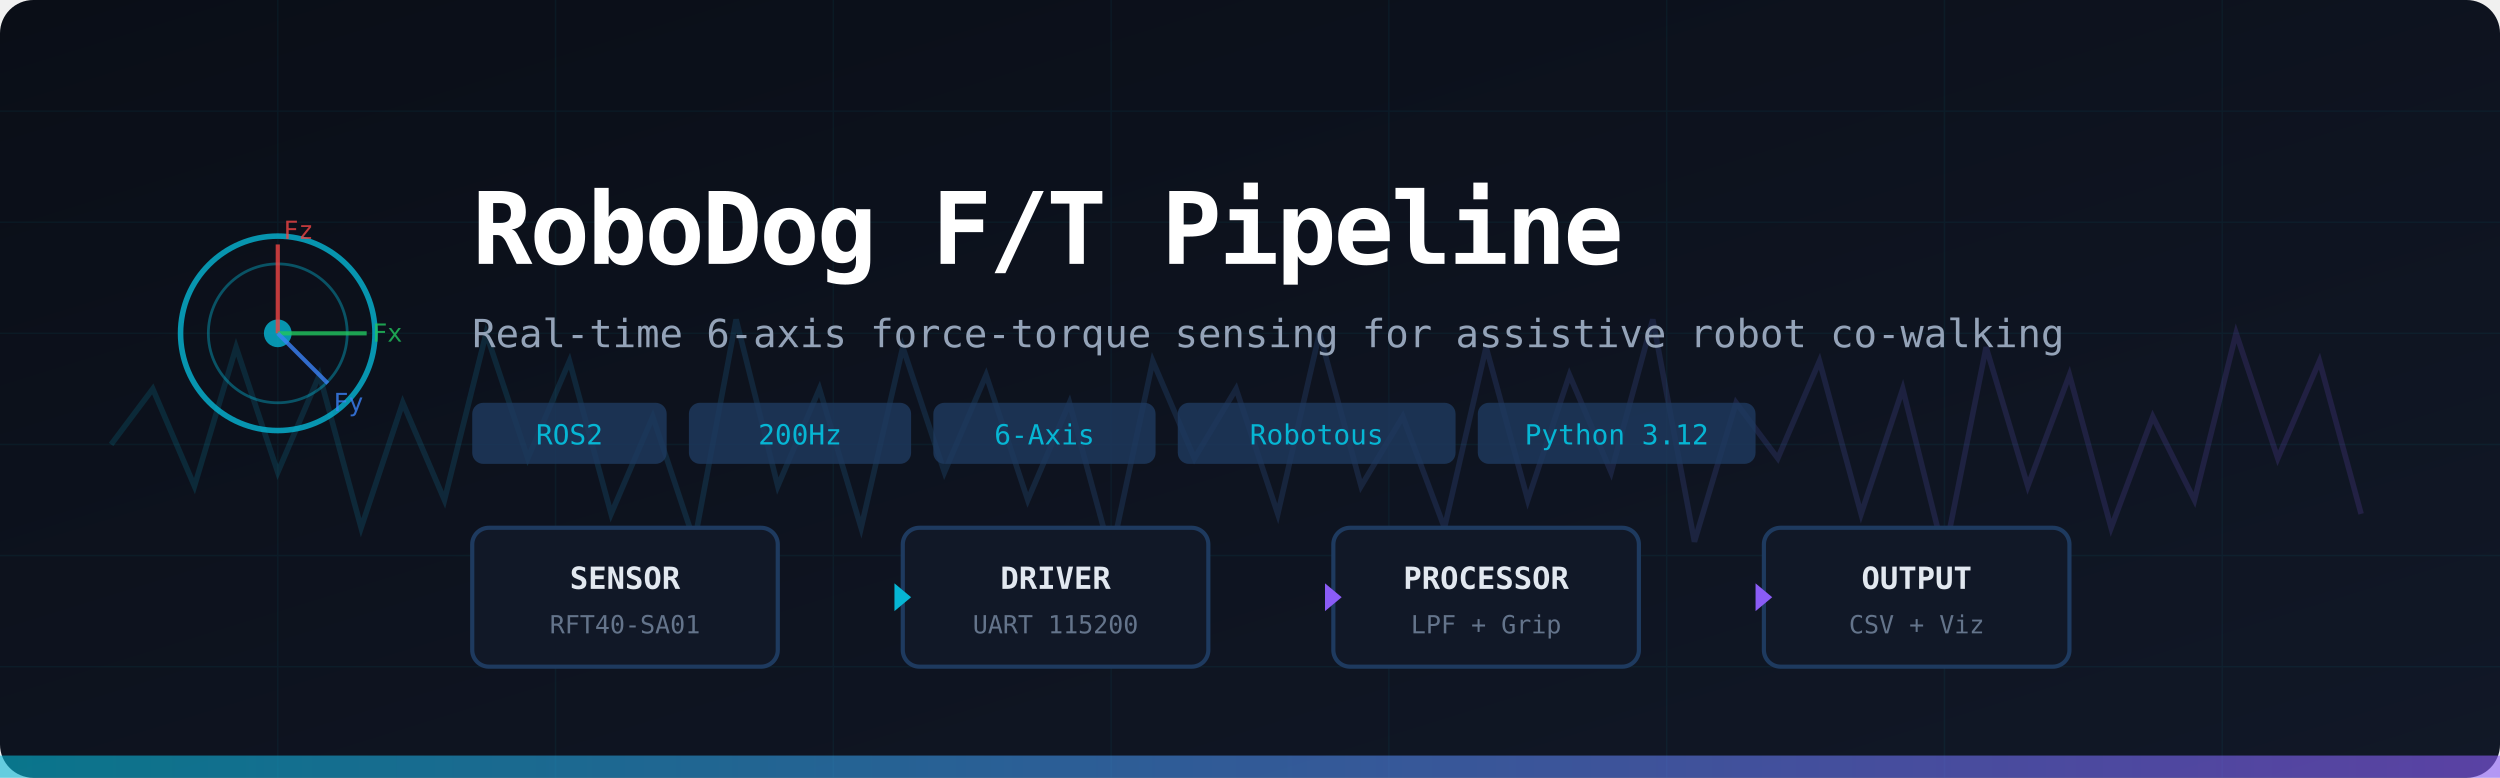
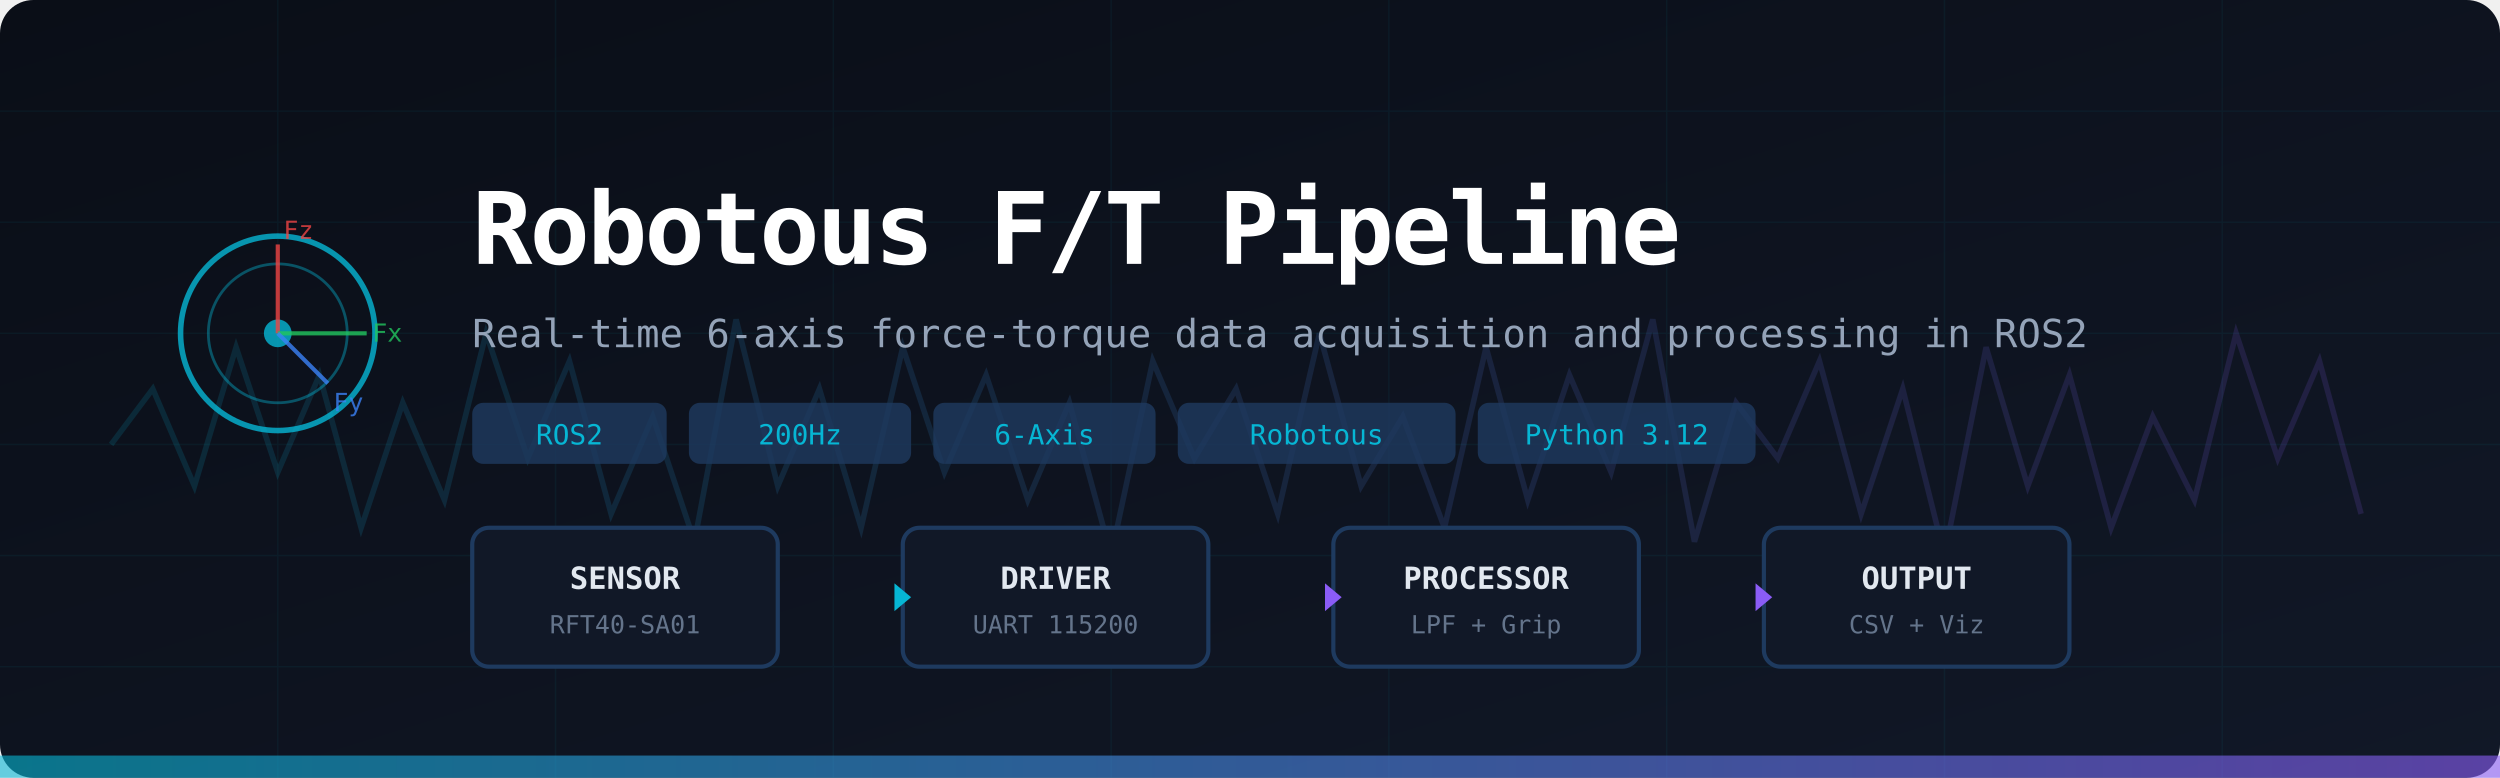
<svg xmlns="http://www.w3.org/2000/svg" viewBox="0 0 900 280" fill="none">
  <defs>
    <linearGradient id="bg" x1="0%" y1="0%" x2="100%" y2="100%">
      <stop offset="0%" style="stop-color:#0a0e17;stop-opacity:1" />
      <stop offset="100%" style="stop-color:#111827;stop-opacity:1" />
    </linearGradient>
    <linearGradient id="accent" x1="0%" y1="0%" x2="100%" y2="0%">
      <stop offset="0%" style="stop-color:#06b6d4" />
      <stop offset="100%" style="stop-color:#8b5cf6" />
    </linearGradient>
    <linearGradient id="glow" x1="0%" y1="0%" x2="100%" y2="0%">
      <stop offset="0%" style="stop-color:#06b6d4;stop-opacity:0.3" />
      <stop offset="100%" style="stop-color:#8b5cf6;stop-opacity:0.3" />
    </linearGradient>
  </defs>
  <rect width="900" height="280" rx="12" fill="url(#bg)" />
  <g opacity="0.06" stroke="#06b6d4" stroke-width="0.5">
    <line x1="0" y1="40" x2="900" y2="40" />
    <line x1="0" y1="80" x2="900" y2="80" />
    <line x1="0" y1="120" x2="900" y2="120" />
    <line x1="0" y1="160" x2="900" y2="160" />
    <line x1="0" y1="200" x2="900" y2="200" />
    <line x1="0" y1="240" x2="900" y2="240" />
    <line x1="100" y1="0" x2="100" y2="280" />
    <line x1="200" y1="0" x2="200" y2="280" />
    <line x1="300" y1="0" x2="300" y2="280" />
    <line x1="400" y1="0" x2="400" y2="280" />
    <line x1="500" y1="0" x2="500" y2="280" />
    <line x1="600" y1="0" x2="600" y2="280" />
    <line x1="700" y1="0" x2="700" y2="280" />
    <line x1="800" y1="0" x2="800" y2="280" />
  </g>
  <g transform="translate(40, 160)" opacity="0.15">
    <polyline points="0,0 15,-20 30,15 45,-35 60,10 75,-25 90,30 105,-15 120,20 135,-40 150,5 165,-30 180,25 195,-10 210,35 225,-45 240,15 255,-20 270,30 285,-35 300,10 315,-25 330,20 345,-15 360,40 375,-30 390,5 405,-20 420,25 435,-40 450,15 465,-10 480,30 495,-35 510,20 525,-25 540,10 555,-45 570,35 585,-15 600,5 615,-30 630,25 645,-20 660,40 675,-35 690,15 705,-25 720,30 735,-10 750,20 765,-40 780,5 795,-30 810,25" stroke="url(#accent)" stroke-width="2" fill="none" />
  </g>
  <g transform="translate(60, 80)">
    <circle cx="40" cy="40" r="35" stroke="#06b6d4" stroke-width="2" fill="none" opacity="0.8" />
    <circle cx="40" cy="40" r="25" stroke="#06b6d4" stroke-width="1" fill="none" opacity="0.4" />
    <circle cx="40" cy="40" r="5" fill="#06b6d4" opacity="0.8" />
    <line x1="40" y1="40" x2="40" y2="8" stroke="#ef4444" stroke-width="1.5" opacity="0.8" />
    <line x1="40" y1="40" x2="72" y2="40" stroke="#22c55e" stroke-width="1.5" opacity="0.8" />
    <line x1="40" y1="40" x2="58" y2="58" stroke="#3b82f6" stroke-width="1.5" opacity="0.8" />
    <text x="42" y="6" fill="#ef4444" font-size="9" font-family="monospace" opacity="0.8">Fz</text>
    <text x="74" y="43" fill="#22c55e" font-size="9" font-family="monospace" opacity="0.8">Fx</text>
    <text x="60" y="68" fill="#3b82f6" font-size="9" font-family="monospace" opacity="0.8">Fy</text>
  </g>
  <text x="170" y="95" fill="white" font-size="36" font-family="'SF Mono', 'Fira Code', 'JetBrains Mono', monospace" font-weight="700" letter-spacing="-1">
-     RoboDog F/T Pipeline
+     Robotous F/T Pipeline
  </text>
  <text x="170" y="125" fill="#94a3b8" font-size="14" font-family="'SF Mono', 'Fira Code', monospace">
-     Real-time 6-axis force-torque sensing for assistive robot co-walking
+     Real-time 6-axis force-torque data acquisition and processing in ROS2
  </text>
  <g transform="translate(170, 145)">
    <rect x="0" y="0" width="70" height="22" rx="4" fill="#1e3a5f" opacity="0.8" />
    <text x="35" y="15" fill="#06b6d4" font-size="10" font-family="monospace" text-anchor="middle">ROS2</text>
    <rect x="78" y="0" width="80" height="22" rx="4" fill="#1e3a5f" opacity="0.8" />
    <text x="118" y="15" fill="#06b6d4" font-size="10" font-family="monospace" text-anchor="middle">200Hz</text>
    <rect x="166" y="0" width="80" height="22" rx="4" fill="#1e3a5f" opacity="0.8" />
    <text x="206" y="15" fill="#06b6d4" font-size="10" font-family="monospace" text-anchor="middle">6-Axis</text>
    <rect x="254" y="0" width="100" height="22" rx="4" fill="#1e3a5f" opacity="0.8" />
    <text x="304" y="15" fill="#06b6d4" font-size="10" font-family="monospace" text-anchor="middle">Robotous</text>
    <rect x="362" y="0" width="100" height="22" rx="4" fill="#1e3a5f" opacity="0.8" />
    <text x="412" y="15" fill="#06b6d4" font-size="10" font-family="monospace" text-anchor="middle">Python 3.12</text>
  </g>
  <g transform="translate(170, 190)">
    <rect x="0" y="0" width="110" height="50" rx="6" fill="#111827" stroke="#1e3a5f" stroke-width="1.5" />
    <text x="55" y="22" fill="#e2e8f0" font-size="11" font-family="monospace" text-anchor="middle" font-weight="600">SENSOR</text>
    <text x="55" y="38" fill="#64748b" font-size="9" font-family="monospace" text-anchor="middle">RFT40-SA01</text>
    <rect x="155" y="0" width="110" height="50" rx="6" fill="#111827" stroke="#1e3a5f" stroke-width="1.5" />
    <text x="210" y="22" fill="#e2e8f0" font-size="11" font-family="monospace" text-anchor="middle" font-weight="600">DRIVER</text>
    <text x="210" y="38" fill="#64748b" font-size="9" font-family="monospace" text-anchor="middle">UART 115200</text>
    <rect x="310" y="0" width="110" height="50" rx="6" fill="#111827" stroke="#1e3a5f" stroke-width="1.5" />
    <text x="365" y="22" fill="#e2e8f0" font-size="11" font-family="monospace" text-anchor="middle" font-weight="600">PROCESSOR</text>
    <text x="365" y="38" fill="#64748b" font-size="9" font-family="monospace" text-anchor="middle">LPF + Grip</text>
    <rect x="465" y="0" width="110" height="50" rx="6" fill="#111827" stroke="#1e3a5f" stroke-width="1.5" />
    <text x="520" y="22" fill="#e2e8f0" font-size="11" font-family="monospace" text-anchor="middle" font-weight="600">OUTPUT</text>
    <text x="520" y="38" fill="#64748b" font-size="9" font-family="monospace" text-anchor="middle">CSV + Viz</text>
    <line x1="110" y1="25" x2="155" y2="25" stroke="url(#accent)" stroke-width="2" />
    <polygon points="152,20 158,25 152,30" fill="#06b6d4" />
    <line x1="265" y1="25" x2="310" y2="25" stroke="url(#accent)" stroke-width="2" />
    <polygon points="307,20 313,25 307,30" fill="#8b5cf6" />
    <line x1="420" y1="25" x2="465" y2="25" stroke="url(#accent)" stroke-width="2" />
    <polygon points="462,20 468,25 462,30" fill="#8b5cf6" />
  </g>
  <rect x="0" y="272" width="900" height="8" rx="0" fill="url(#accent)" opacity="0.6" />
</svg>
